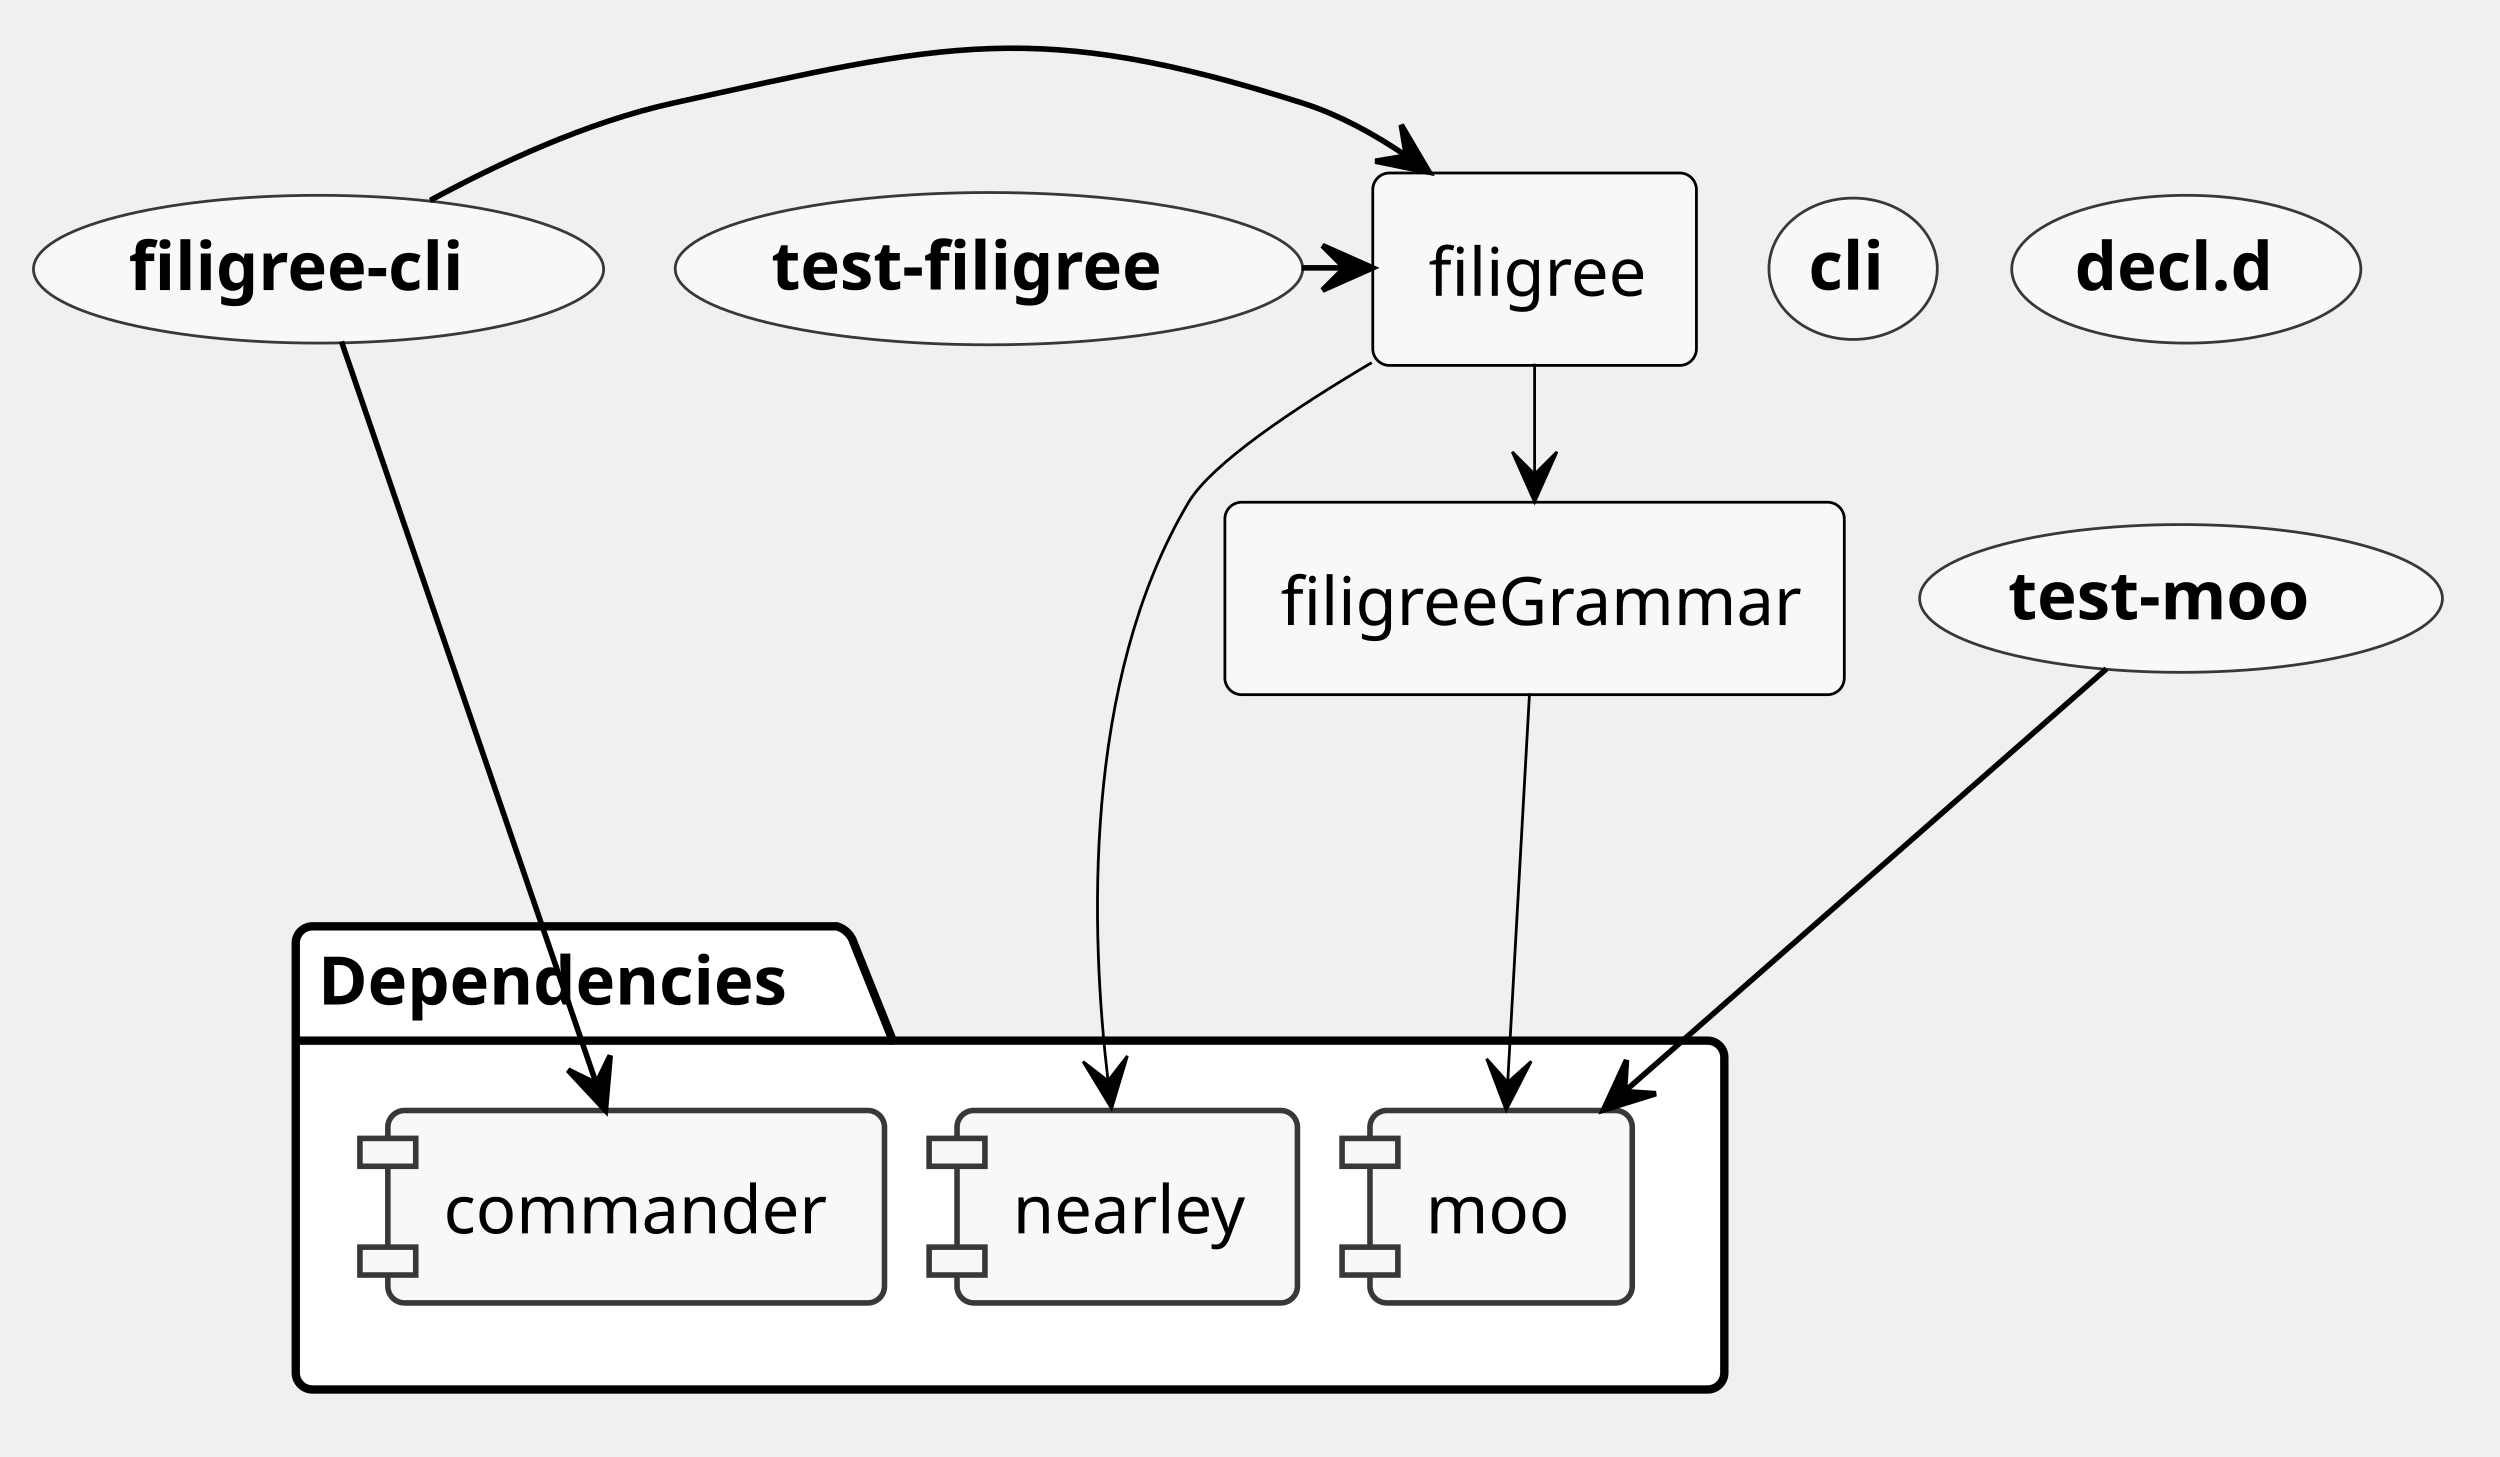
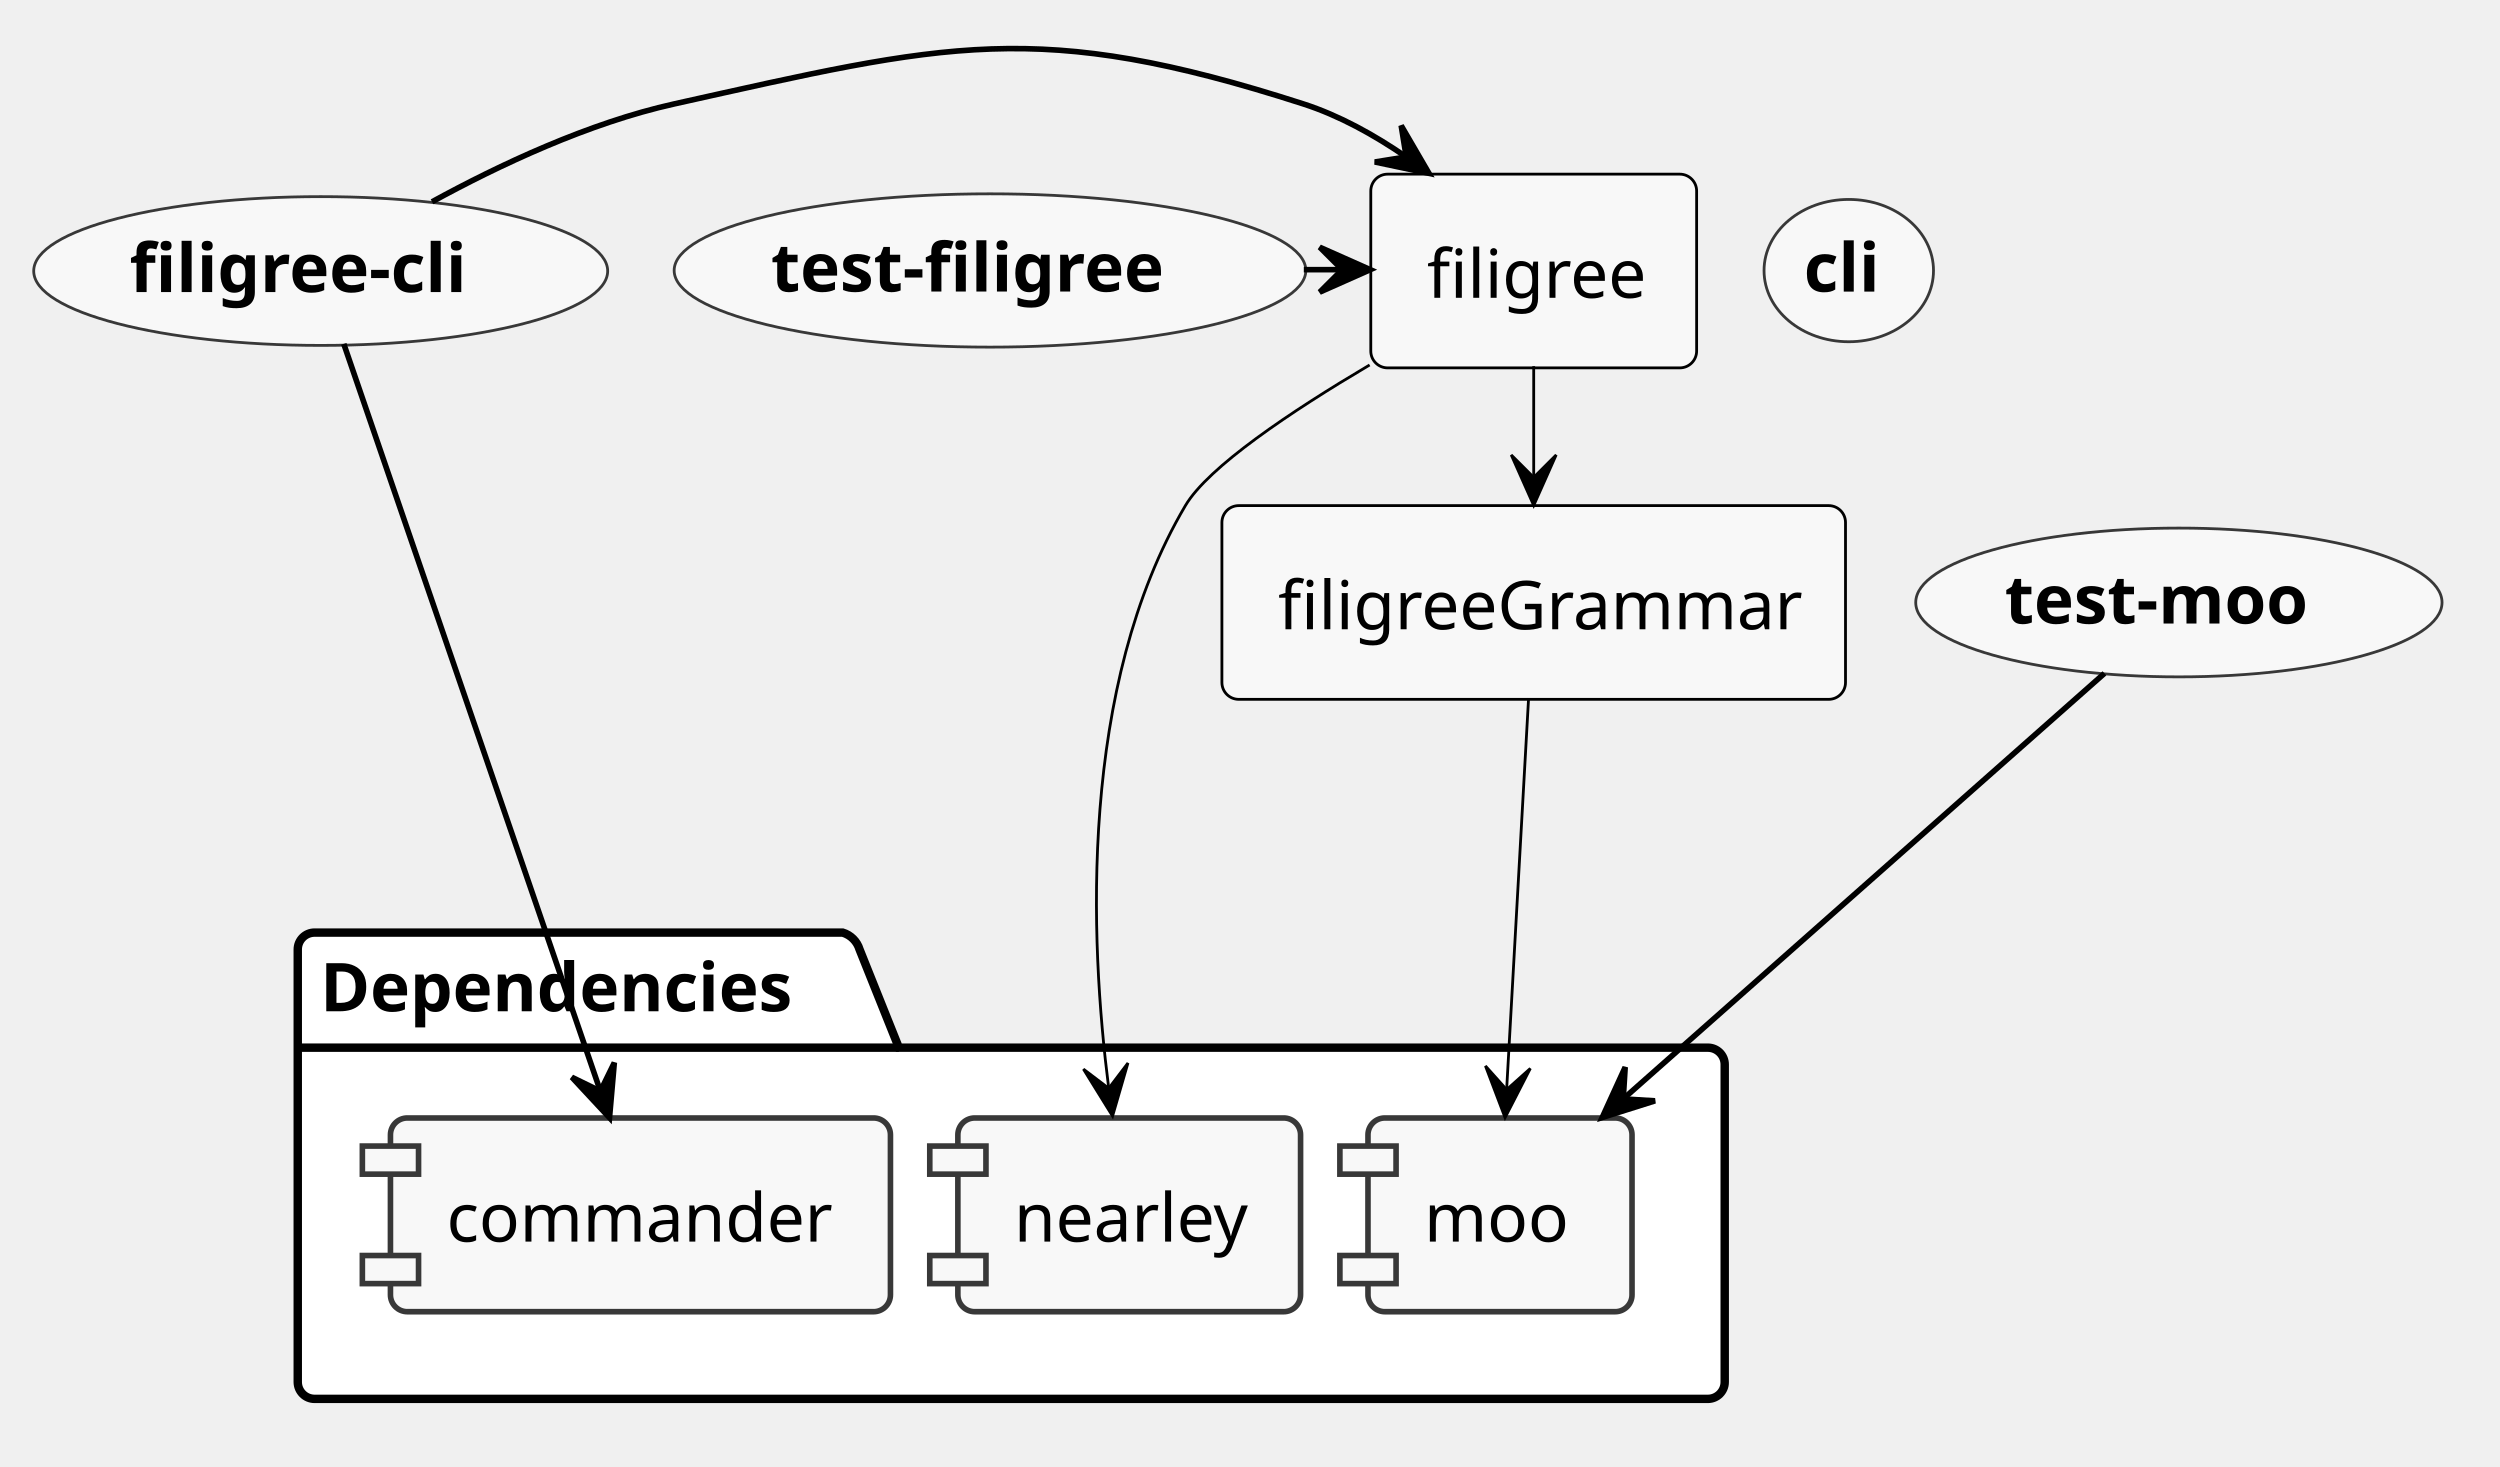
- <svg xmlns="http://www.w3.org/2000/svg" contentScriptType="application/ecmascript" contentStyleType="text/css" height="261px" preserveAspectRatio="none" style="width:448px;height:261px;" version="1.1" viewBox="0 0 448 261" width="448px" zoomAndPan="magnify">
+ <svg xmlns="http://www.w3.org/2000/svg" contentScriptType="application/ecmascript" contentStyleType="text/css" height="261px" preserveAspectRatio="none" style="width:445px;height:261px;" version="1.1" viewBox="0 0 445 261" width="445px" zoomAndPan="magnify">
  <defs />
  <g>
-     <path d="M56,166 L150,166 A4.5,4.5 0 0 1 153,169 L160,186.484 L306,186.484 A3,3 0 0 1 309,189.484 L309,246 A3,3 0 0 1 306,249 L56,249 A3,3 0 0 1 53,246 L53,169 A3,3 0 0 1 56,166 " fill="#FFFFFF" style="stroke: #000000; stroke-width: 1.5;" />
+     <path d="M56,166 L150,166 A4.5,4.5 0 0 1 153,169 L160,186.484 L304,186.484 A3,3 0 0 1 307,189.484 L307,246 A3,3 0 0 1 304,249 L56,249 A3,3 0 0 1 53,246 L53,169 A3,3 0 0 1 56,166 " fill="#FFFFFF" style="stroke: #000000; stroke-width: 1.5;" />
    <line style="stroke: #000000; stroke-width: 1.5;" x1="53" x2="160" y1="186.484" y2="186.484" />
    <text fill="#000000" font-family="Tahoma, sans-serif" font-size="12" font-weight="bold" lengthAdjust="spacingAndGlyphs" textLength="94" x="57" y="180.006">Dependencies</text>
    <rect fill="#F8F8F8" height="34.484" rx="3" ry="3" style="stroke: #383838; stroke-width: 1.0;" width="89" x="69.5" y="199" />
    <rect fill="#F8F8F8" height="5" style="stroke: #383838; stroke-width: 1.0;" width="10" x="64.5" y="204" />
    <rect fill="#F8F8F8" height="5" style="stroke: #383838; stroke-width: 1.0;" width="10" x="64.5" y="223.484" />
    <text fill="#000000" font-family="Tahoma, sans-serif" font-size="12" lengthAdjust="spacingAndGlyphs" textLength="69" x="79.5" y="221.006">commander</text>
-     <rect fill="#F8F8F8" height="34.484" rx="3" ry="3" style="stroke: #383838; stroke-width: 1.0;" width="47" x="245.5" y="199" />
-     <rect fill="#F8F8F8" height="5" style="stroke: #383838; stroke-width: 1.0;" width="10" x="240.5" y="204" />
-     <rect fill="#F8F8F8" height="5" style="stroke: #383838; stroke-width: 1.0;" width="10" x="240.5" y="223.484" />
-     <text fill="#000000" font-family="Tahoma, sans-serif" font-size="12" lengthAdjust="spacingAndGlyphs" textLength="27" x="255.5" y="221.006">moo</text>
-     <rect fill="#F8F8F8" height="34.484" rx="3" ry="3" style="stroke: #383838; stroke-width: 1.0;" width="61" x="171.5" y="199" />
-     <rect fill="#F8F8F8" height="5" style="stroke: #383838; stroke-width: 1.0;" width="10" x="166.5" y="204" />
-     <rect fill="#F8F8F8" height="5" style="stroke: #383838; stroke-width: 1.0;" width="10" x="166.5" y="223.484" />
-     <text fill="#000000" font-family="Tahoma, sans-serif" font-size="12" lengthAdjust="spacingAndGlyphs" textLength="41" x="181.5" y="221.006">nearley</text>
-     <ellipse cx="332.081" cy="48.165" fill="#F8F8F8" rx="15.081" ry="12.665" style="stroke: #383838; stroke-width: 0.5;" />
-     <text fill="#000000" font-family="Tahoma, sans-serif" font-size="12" font-weight="bold" lengthAdjust="spacingAndGlyphs" textLength="16" x="324.081" y="51.907">cli</text>
-     <ellipse cx="391.784" cy="48.242" fill="#F8F8F8" rx="31.284" ry="13.242" style="stroke: #383838; stroke-width: 0.5;" />
-     <text fill="#000000" font-family="Tahoma, sans-serif" font-size="12" font-weight="bold" lengthAdjust="spacingAndGlyphs" textLength="40" x="371.784" y="51.984">decl.d</text>
-     <rect fill="#F8F8F8" height="34.484" rx="3" ry="3" style="stroke: #000000; stroke-width: 0.5;" width="58" x="246" y="31" />
-     <text fill="#000000" font-family="Tahoma, sans-serif" font-size="12" lengthAdjust="spacingAndGlyphs" textLength="38" x="256" y="53.006">filigree</text>
+     <rect fill="#F8F8F8" height="34.484" rx="3" ry="3" style="stroke: #383838; stroke-width: 1.0;" width="47" x="243.5" y="199" />
+     <rect fill="#F8F8F8" height="5" style="stroke: #383838; stroke-width: 1.0;" width="10" x="238.5" y="204" />
+     <rect fill="#F8F8F8" height="5" style="stroke: #383838; stroke-width: 1.0;" width="10" x="238.5" y="223.484" />
+     <text fill="#000000" font-family="Tahoma, sans-serif" font-size="12" lengthAdjust="spacingAndGlyphs" textLength="27" x="253.5" y="221.006">moo</text>
+     <rect fill="#F8F8F8" height="34.484" rx="3" ry="3" style="stroke: #383838; stroke-width: 1.0;" width="61" x="170.5" y="199" />
+     <rect fill="#F8F8F8" height="5" style="stroke: #383838; stroke-width: 1.0;" width="10" x="165.5" y="204" />
+     <rect fill="#F8F8F8" height="5" style="stroke: #383838; stroke-width: 1.0;" width="10" x="165.5" y="223.484" />
+     <text fill="#000000" font-family="Tahoma, sans-serif" font-size="12" lengthAdjust="spacingAndGlyphs" textLength="41" x="180.5" y="221.006">nearley</text>
+     <ellipse cx="329.081" cy="48.165" fill="#F8F8F8" rx="15.081" ry="12.665" style="stroke: #383838; stroke-width: 0.5;" />
+     <text fill="#000000" font-family="Tahoma, sans-serif" font-size="12" font-weight="bold" lengthAdjust="spacingAndGlyphs" textLength="16" x="321.081" y="51.907">cli</text>
+     <rect fill="#F8F8F8" height="34.484" rx="3" ry="3" style="stroke: #000000; stroke-width: 0.5;" width="58" x="244" y="31" />
+     <text fill="#000000" font-family="Tahoma, sans-serif" font-size="12" lengthAdjust="spacingAndGlyphs" textLength="38" x="254" y="53.006">filigree</text>
    <ellipse cx="57.083" cy="48.242" fill="#F8F8F8" rx="51.083" ry="13.242" style="stroke: #383838; stroke-width: 0.5;" />
    <text fill="#000000" font-family="Tahoma, sans-serif" font-size="12" font-weight="bold" lengthAdjust="spacingAndGlyphs" textLength="68" x="23.083" y="51.984">filigree-cli</text>
-     <rect fill="#F8F8F8" height="34.484" rx="3" ry="3" style="stroke: #000000; stroke-width: 0.5;" width="111" x="219.5" y="90" />
-     <text fill="#000000" font-family="Tahoma, sans-serif" font-size="12" lengthAdjust="spacingAndGlyphs" textLength="91" x="229.5" y="112.006">filigreeGrammar</text>
-     <ellipse cx="177.219" cy="48.144" fill="#F8F8F8" rx="56.219" ry="13.644" style="stroke: #383838; stroke-width: 0.5;" />
-     <text fill="#000000" font-family="Tahoma, sans-serif" font-size="12" font-weight="bold" lengthAdjust="spacingAndGlyphs" textLength="78" x="138.219" y="51.886">test-filigree</text>
-     <ellipse cx="390.841" cy="107.242" fill="#F8F8F8" rx="46.841" ry="13.242" style="stroke: #383838; stroke-width: 0.5;" />
-     <text fill="#000000" font-family="Tahoma, sans-serif" font-size="12" font-weight="bold" lengthAdjust="spacingAndGlyphs" textLength="62" x="359.841" y="110.984">test-moo</text>
-     <path d="M275,65.181 C275,71.25 275,78.241 275,84.703 " fill="none" id="_filigree-_filigreeGrammar" style="stroke: #000000; stroke-width: 0.5;" />
-     <polygon fill="#000000" points="275,89.975,279,80.975,275,84.975,271,80.975,275,89.975" style="stroke: #000000; stroke-width: 0.5;" />
-     <path d="M245.813,64.978 C231.768,73.292 217.094,83.126 213,90 C193.875,122.112 195.444,167.323 198.559,193.655 " fill="none" id="_filigree-nearley" style="stroke: #000000; stroke-width: 0.5;" />
-     <polygon fill="#000000" points="199.197,198.66,202.027,189.226,198.565,193.7,194.091,190.238,199.197,198.66" style="stroke: #000000; stroke-width: 0.5;" />
+     <rect fill="#F8F8F8" height="34.484" rx="3" ry="3" style="stroke: #000000; stroke-width: 0.5;" width="111" x="217.5" y="90" />
+     <text fill="#000000" font-family="Tahoma, sans-serif" font-size="12" lengthAdjust="spacingAndGlyphs" textLength="91" x="227.5" y="112.006">filigreeGrammar</text>
+     <ellipse cx="176.219" cy="48.144" fill="#F8F8F8" rx="56.219" ry="13.644" style="stroke: #383838; stroke-width: 0.5;" />
+     <text fill="#000000" font-family="Tahoma, sans-serif" font-size="12" font-weight="bold" lengthAdjust="spacingAndGlyphs" textLength="78" x="137.219" y="51.886">test-filigree</text>
+     <ellipse cx="387.841" cy="107.242" fill="#F8F8F8" rx="46.841" ry="13.242" style="stroke: #383838; stroke-width: 0.5;" />
+     <text fill="#000000" font-family="Tahoma, sans-serif" font-size="12" font-weight="bold" lengthAdjust="spacingAndGlyphs" textLength="62" x="356.841" y="110.984">test-moo</text>
+     <path d="M273,65.181 C273,71.25 273,78.241 273,84.703 " fill="none" id="_filigree-_filigreeGrammar" style="stroke: #000000; stroke-width: 0.5;" />
+     <polygon fill="#000000" points="273,89.975,277,80.975,273,84.975,269,80.975,273,89.975" style="stroke: #000000; stroke-width: 0.5;" />
+     <path d="M243.791,64.965 C229.74,73.275 215.067,83.11 211,90 C192.016,122.166 193.986,167.359 197.35,193.672 " fill="none" id="_filigree-nearley" style="stroke: #000000; stroke-width: 0.5;" />
+     <polygon fill="#000000" points="198.036,198.674,200.776,189.214,197.357,193.72,192.85,190.301,198.036,198.674" style="stroke: #000000; stroke-width: 0.5;" />
    <path d="M61.191,61.206 C70.846,89.324 94.747,158.931 106.803,194.039 " fill="none" id="&lt;b&gt;filigree-cli&lt;/b&gt;-commander" style="stroke: #000000; stroke-width: 1.0;" />
    <polygon fill="#000000" points="108.492,198.959,109.352,189.148,106.868,194.231,101.786,191.747,108.492,198.959" style="stroke: #000000; stroke-width: 1.0;" />
-     <path d="M77.073,35.921 C89.184,29.347 105.188,21.883 120.5,18.5 C169.54,7.665 185.656,3.228 233.5,18.5 C239.942,20.556 246.24,24.018 251.904,27.861 " fill="none" id="&lt;b&gt;filigree-cli&lt;/b&gt;-_filigree" style="stroke: #000000; stroke-width: 1.0;" />
-     <polygon fill="#000000" points="256.105,30.858,251.101,22.375,252.035,27.954,246.455,28.888,256.105,30.858" style="stroke: #000000; stroke-width: 1.0;" />
-     <path d="M274.089,124.251 C273.047,142.82 271.34,173.273 270.193,193.72 " fill="none" id="_filigreeGrammar-moo" style="stroke: #000000; stroke-width: 0.5;" />
-     <polygon fill="#000000" points="269.9,198.947,274.398,190.185,270.18,193.954,266.41,189.737,269.9,198.947" style="stroke: #000000; stroke-width: 0.5;" />
-     <path d="M233.273,48 C235.79,48 238.306,48 240.822,48 " fill="none" id="&lt;b&gt;test-filigree&lt;/b&gt;-_filigree" style="stroke: #000000; stroke-width: 1.0;" />
-     <polygon fill="#000000" points="245.987,48,236.987,44,240.987,48,236.987,52,245.987,48" style="stroke: #000000; stroke-width: 1.0;" />
-     <path d="M377.478,119.86 C356.631,138.143 316.424,173.407 291.247,195.488 " fill="none" id="&lt;b&gt;test-moo&lt;/b&gt;-moo" style="stroke: #000000; stroke-width: 1.0;" />
-     <polygon fill="#000000" points="287.341,198.914,296.745,195.987,291.1,195.617,291.469,189.972,287.341,198.914" style="stroke: #000000; stroke-width: 1.0;" />
+     <path d="M76.903,35.921 C88.914,29.348 104.792,21.884 120,18.5 C168.589,7.687 184.623,3.227 232,18.5 C238.385,20.558 244.615,24.021 250.213,27.864 " fill="none" id="&lt;b&gt;filigree-cli&lt;/b&gt;-_filigree" style="stroke: #000000; stroke-width: 1.0;" />
+     <polygon fill="#000000" points="254.362,30.861,249.408,22.349,250.309,27.933,244.724,28.834,254.362,30.861" style="stroke: #000000; stroke-width: 1.0;" />
+     <path d="M272.089,124.251 C271.047,142.82 269.34,173.273 268.193,193.72 " fill="none" id="_filigreeGrammar-moo" style="stroke: #000000; stroke-width: 0.5;" />
+     <polygon fill="#000000" points="267.9,198.947,272.398,190.185,268.18,193.954,264.41,189.737,267.9,198.947" style="stroke: #000000; stroke-width: 0.5;" />
+     <path d="M232.078,48 C234.296,48 236.514,48 238.732,48 " fill="none" id="&lt;b&gt;test-filigree&lt;/b&gt;-_filigree" style="stroke: #000000; stroke-width: 1.0;" />
+     <polygon fill="#000000" points="243.907,48,234.907,44,238.907,48,234.907,52,243.907,48" style="stroke: #000000; stroke-width: 1.0;" />
+     <path d="M374.589,119.86 C353.913,138.143 314.035,173.407 289.065,195.488 " fill="none" id="&lt;b&gt;test-moo&lt;/b&gt;-moo" style="stroke: #000000; stroke-width: 1.0;" />
+     <polygon fill="#000000" points="285.191,198.914,294.583,195.95,288.937,195.602,289.284,189.956,285.191,198.914" style="stroke: #000000; stroke-width: 1.0;" />
  </g>
</svg>
